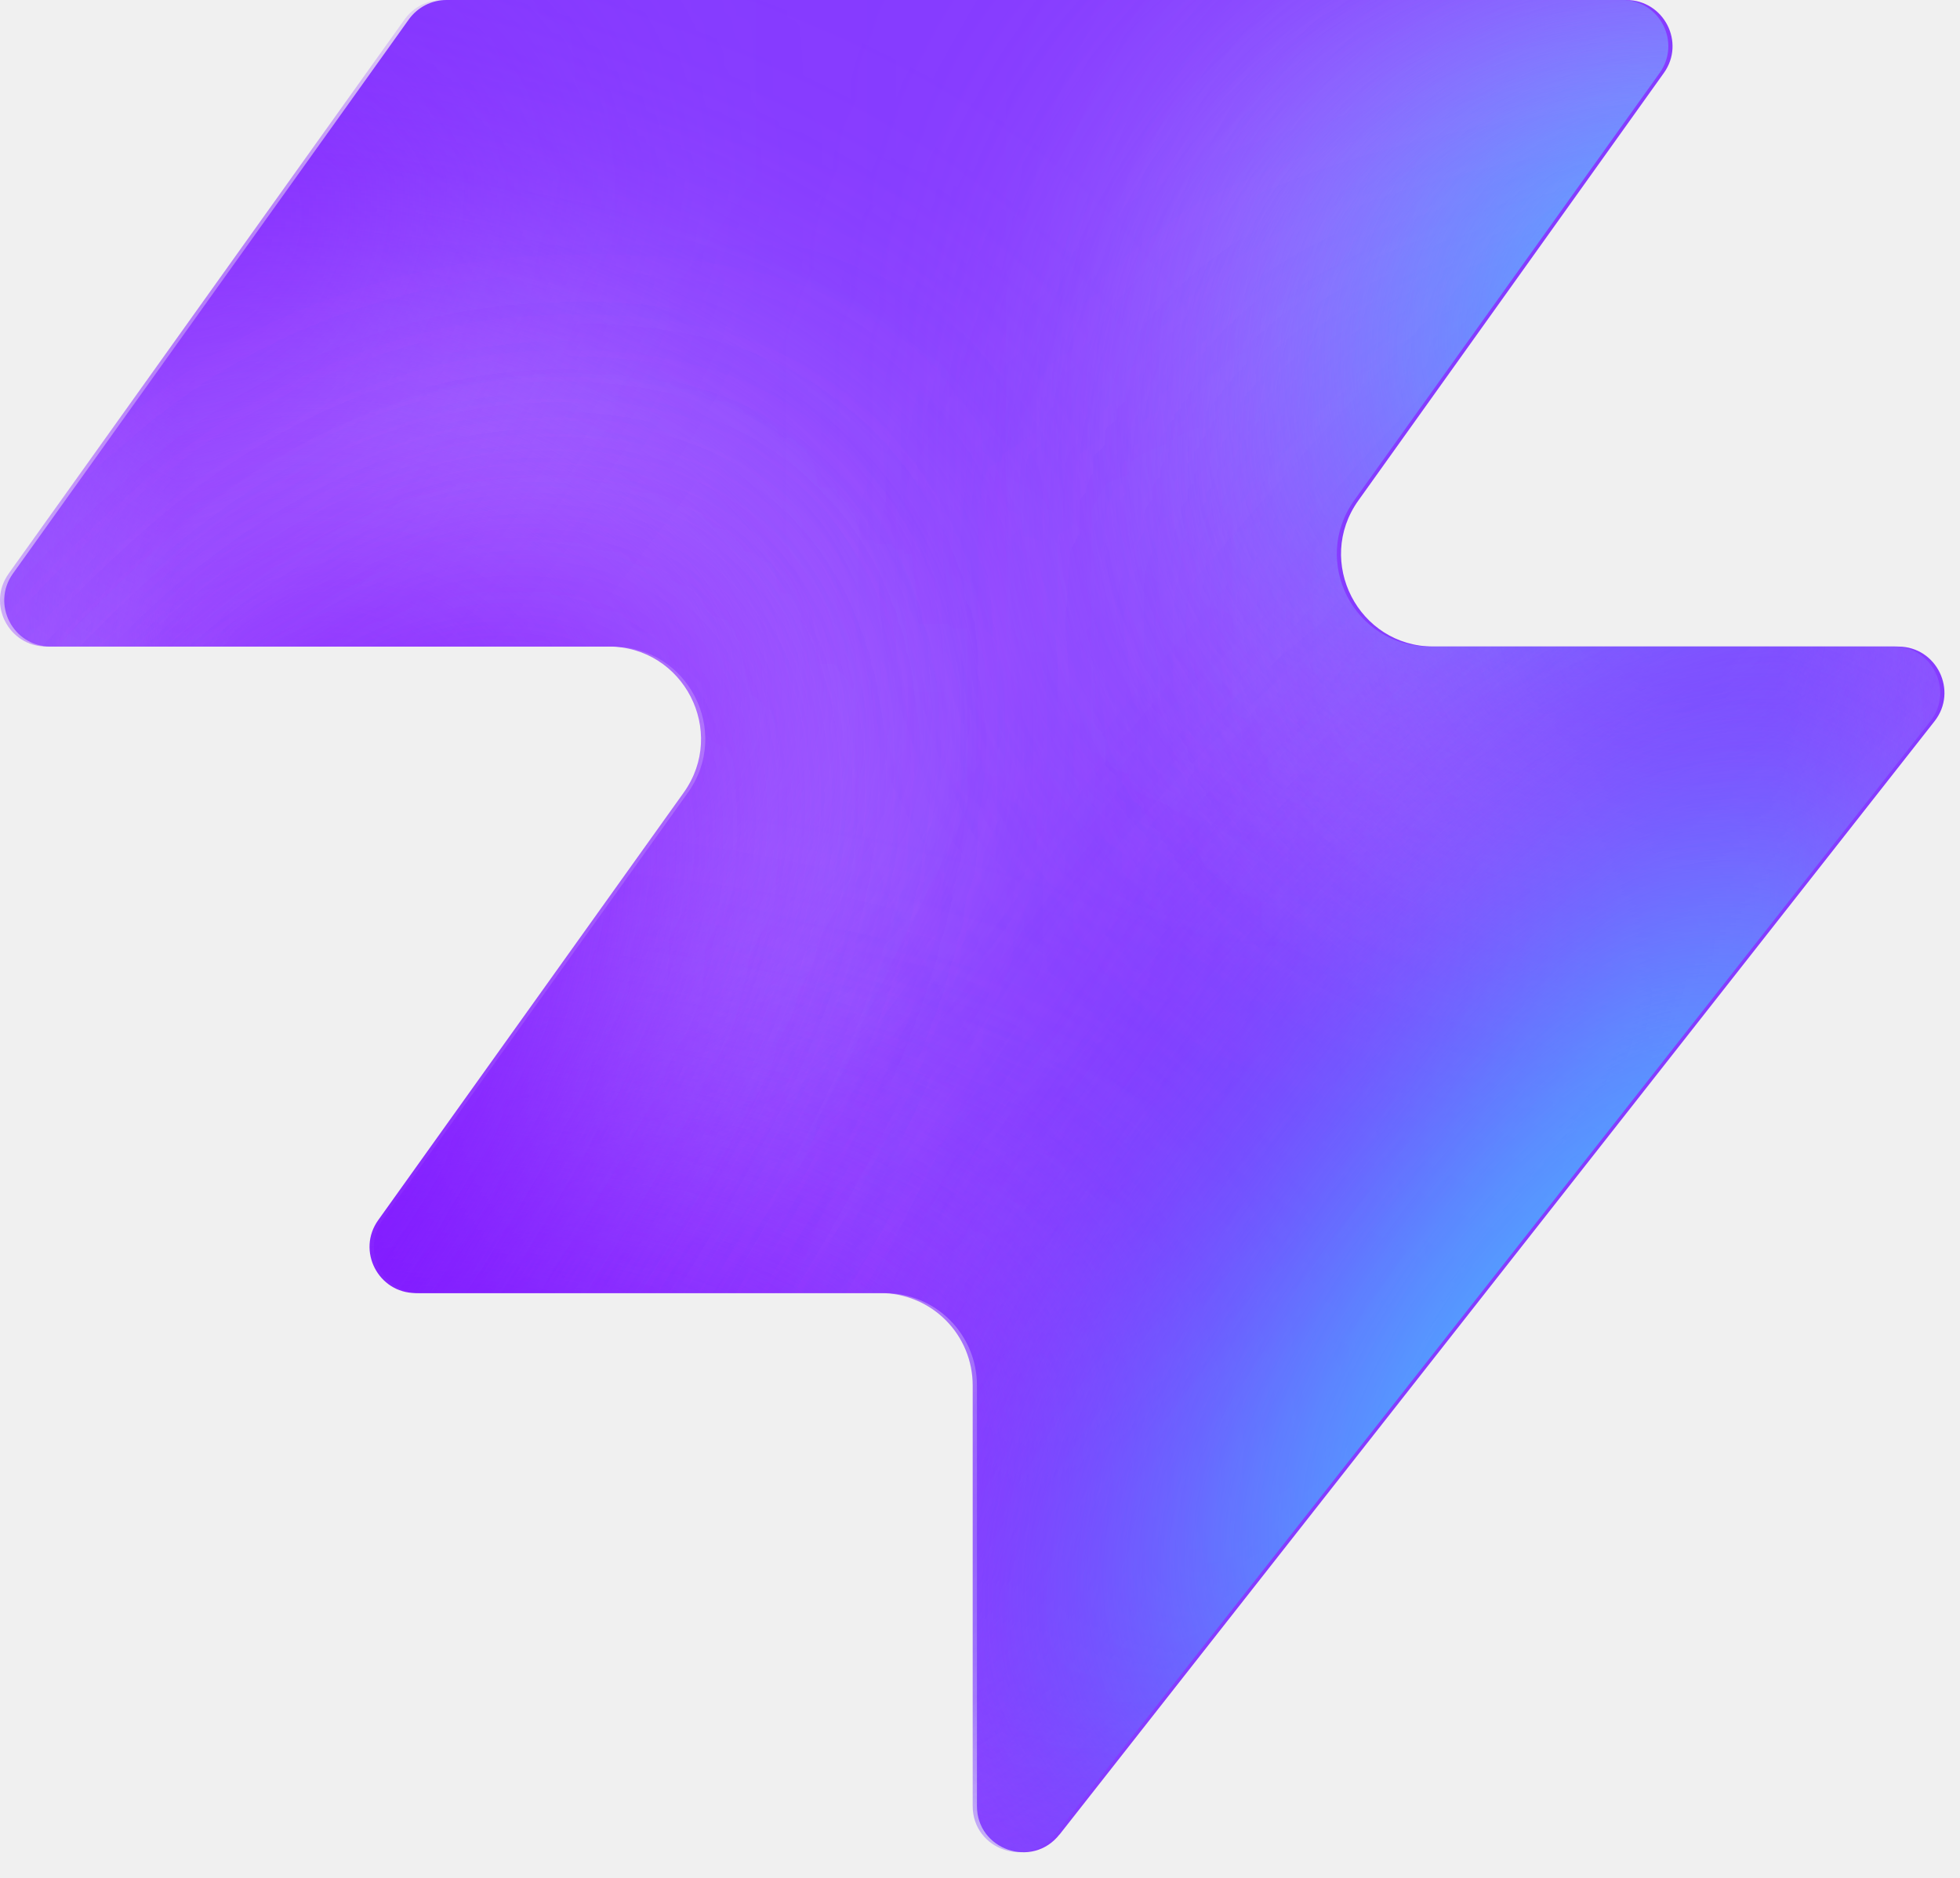
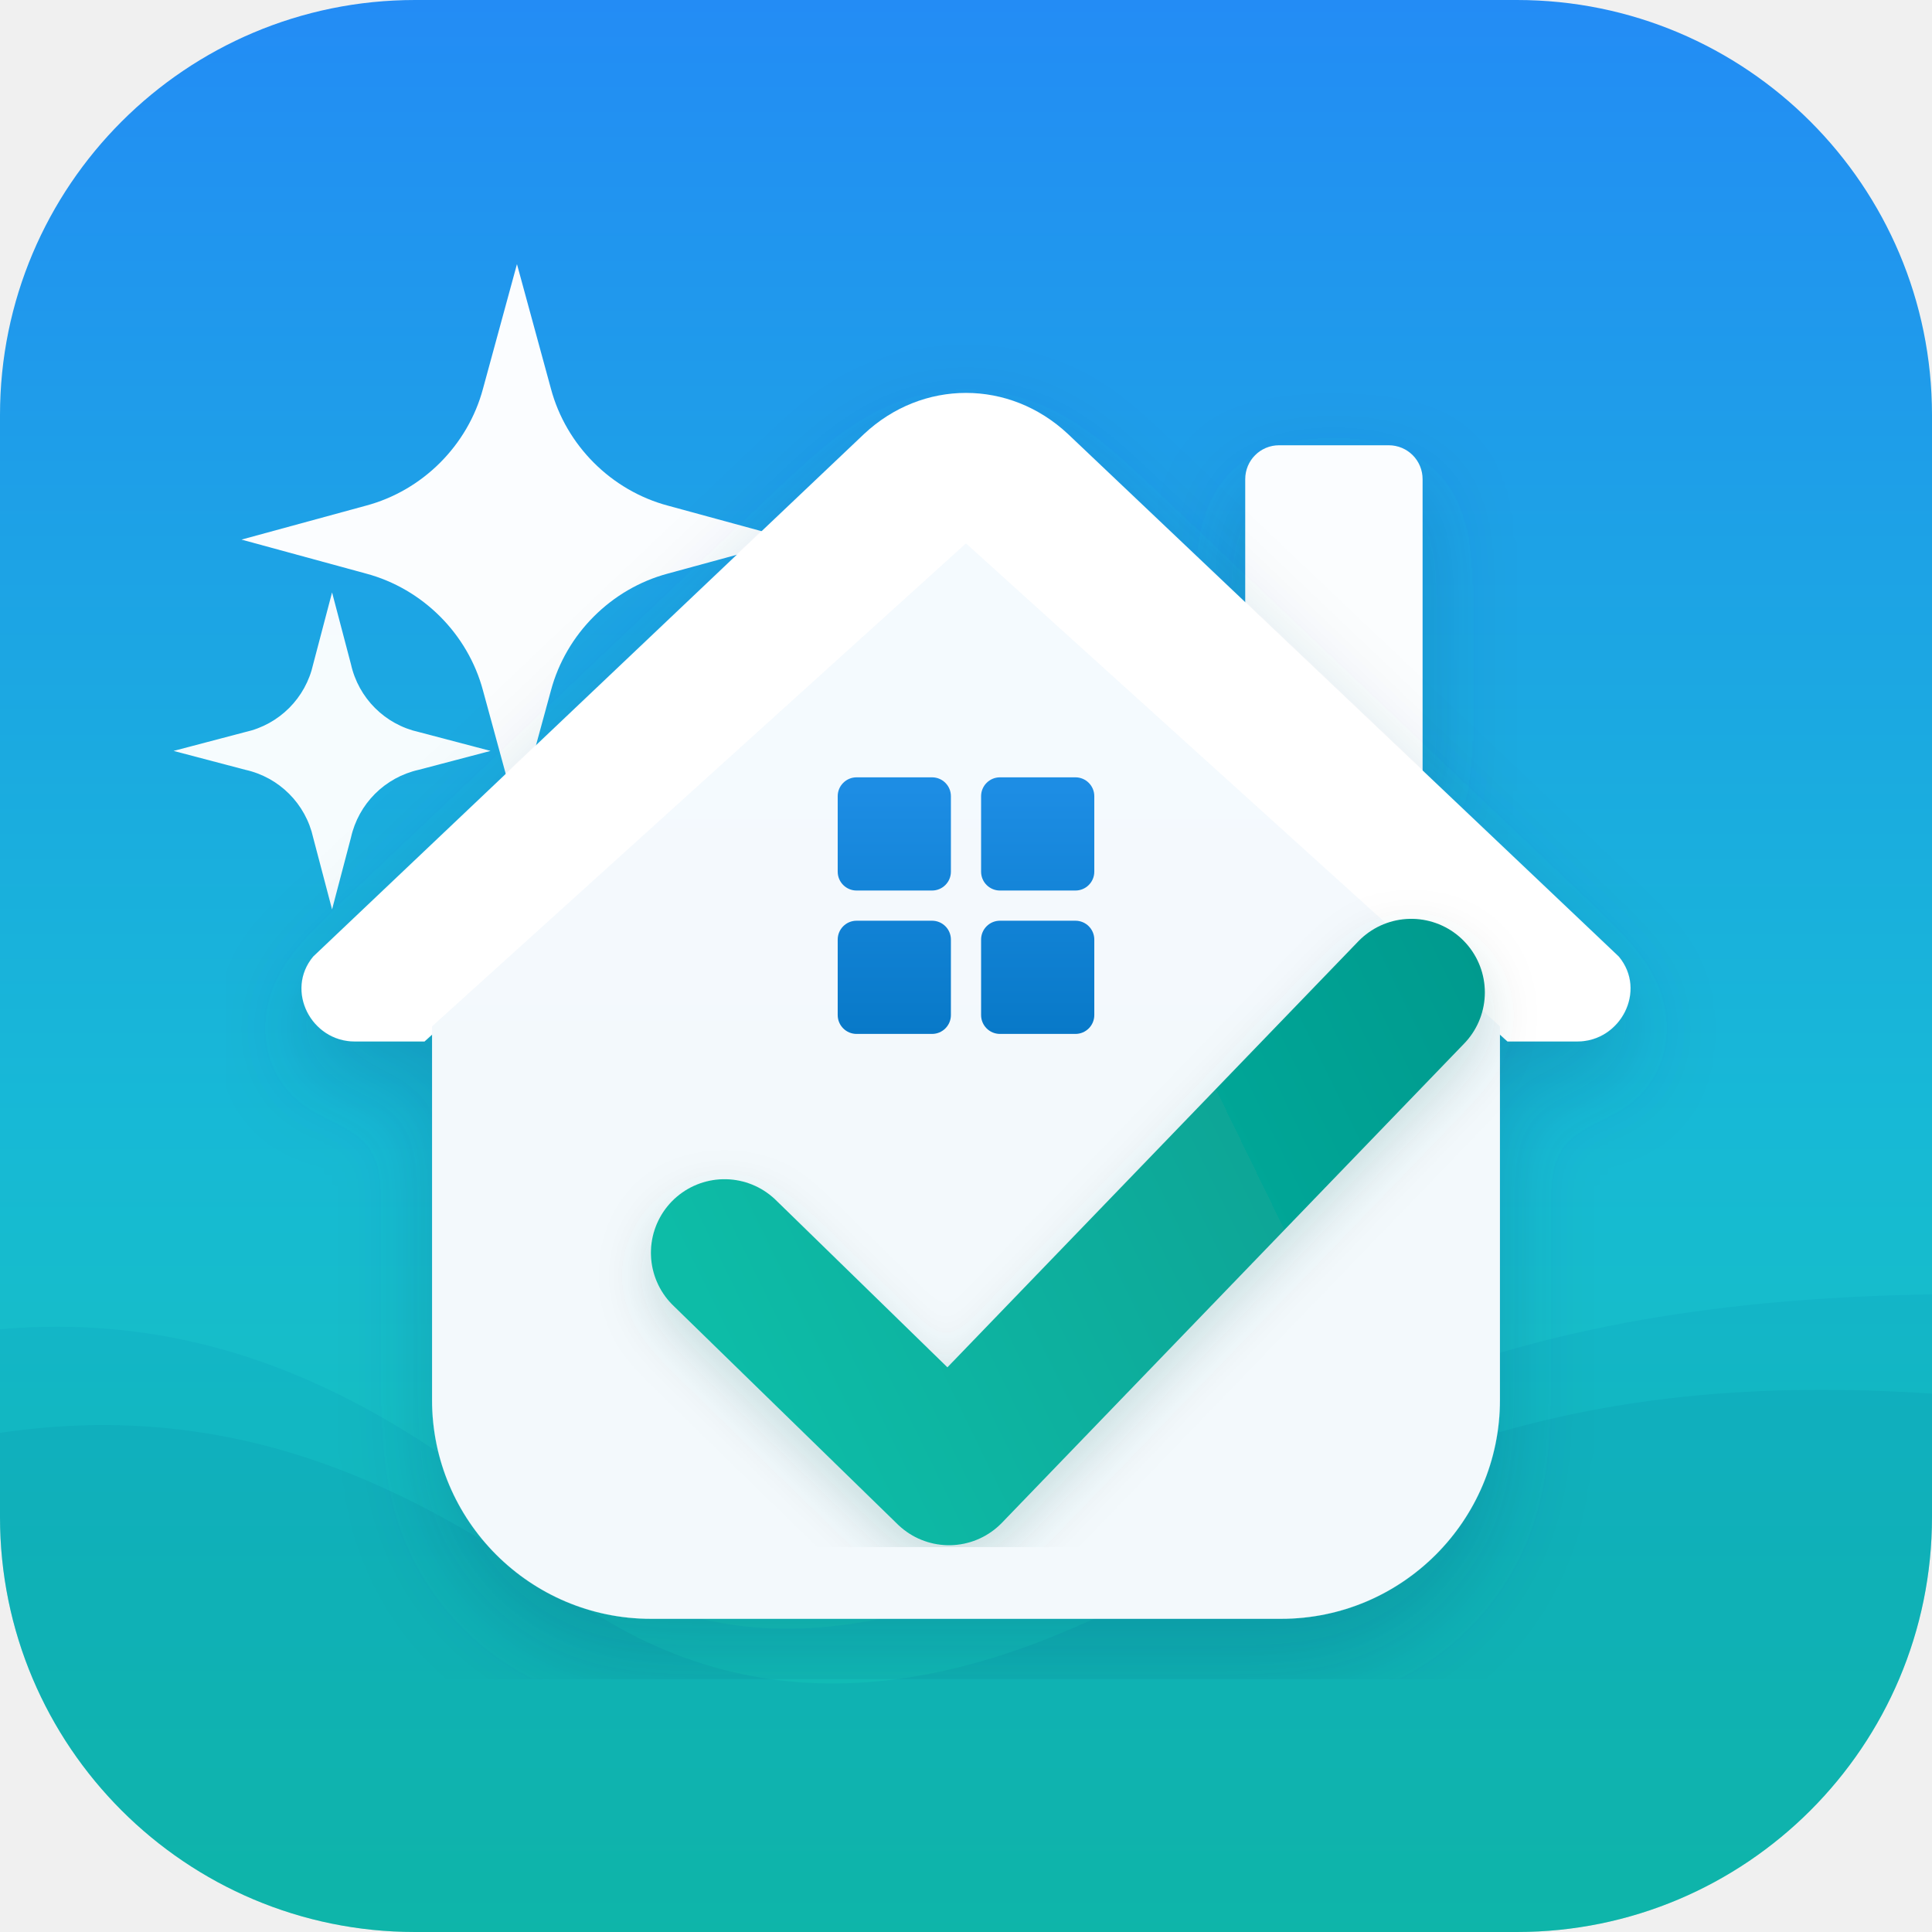
- <svg xmlns="http://www.w3.org/2000/svg" width="48" height="46" fill="none" viewBox="0 0 48 46">
-   <path fill="#863bff" d="M25.946 44.938c-.664.845-2.021.375-2.021-.698V33.937a2.26 2.26 0 0 0-2.262-2.262H10.287c-.92 0-1.456-1.04-.92-1.788l7.48-10.471c1.07-1.497 0-3.578-1.842-3.578H1.237c-.92 0-1.456-1.04-.92-1.788L10.013.474c.214-.297.556-.474.92-.474h28.894c.92 0 1.456 1.04.92 1.788l-7.48 10.471c-1.07 1.498 0 3.579 1.842 3.579h11.377c.943 0 1.473 1.088.89 1.83L25.947 44.94z" style="fill:#863bff;fill:color(display-p3 .525 .23 1);fill-opacity:1" />
-   <mask id="a" width="48" height="46" x="0" y="0" maskUnits="userSpaceOnUse" style="mask-type:alpha">
-     <path fill="#000" d="M25.842 44.938c-.664.844-2.021.375-2.021-.698V33.937a2.26 2.26 0 0 0-2.262-2.262H10.183c-.92 0-1.456-1.04-.92-1.788l7.48-10.471c1.07-1.498 0-3.579-1.842-3.579H1.133c-.92 0-1.456-1.04-.92-1.787L9.91.473c.214-.297.556-.474.92-.474h28.894c.92 0 1.456 1.04.92 1.788l-7.48 10.471c-1.07 1.498 0 3.578 1.842 3.578h11.377c.943 0 1.473 1.088.89 1.832L25.843 44.94z" style="fill:#000;fill-opacity:1" />
-   </mask>
-   <g mask="url(#a)">
-     <g filter="url(#b)">
-       <ellipse cx="5.508" cy="14.704" fill="#ede6ff" rx="5.508" ry="14.704" style="fill:#ede6ff;fill:color(display-p3 .927 .903 1);fill-opacity:1" transform="matrix(.00324 1 1 -.00324 -4.47 31.516)" />
+ <svg xmlns="http://www.w3.org/2000/svg" width="1024" height="1024" viewBox="0 0 1024 1024" fill="none" role="img" aria-labelledby="title desc">
+   <defs>
+     <linearGradient id="bgGradient" x1="512" y1="0" x2="512" y2="1024" gradientUnits="userSpaceOnUse">
+       <stop offset="0" stop-color="#238CF5" />
+       <stop offset="0.58" stop-color="#17B9D6" />
+       <stop offset="1" stop-color="#12C7A7" />
+     </linearGradient>
+     <linearGradient id="checkGradient" x1="362" y1="672" x2="768" y2="474" gradientUnits="userSpaceOnUse">
+       <stop offset="0" stop-color="#0FBCA7" />
+       <stop offset="1" stop-color="#029A8E" />
+     </linearGradient>
+     <linearGradient id="windowGradient" x1="512" y1="418" x2="512" y2="548" gradientUnits="userSpaceOnUse">
+       <stop offset="0" stop-color="#1D8DE4" />
+       <stop offset="1" stop-color="#0879C8" />
+     </linearGradient>
+     <filter id="softShadow" x="120" y="130" width="790" height="760" filterUnits="userSpaceOnUse" color-interpolation-filters="sRGB">
+       <feDropShadow dx="0" dy="22" stdDeviation="24" flood-color="#004B69" flood-opacity="0.22" />
+     </filter>
+     <filter id="smallShadow" x="300" y="430" width="520" height="390" filterUnits="userSpaceOnUse" color-interpolation-filters="sRGB">
+       <feDropShadow dx="0" dy="12" stdDeviation="14" flood-color="#005B60" flood-opacity="0.18" />
+     </filter>
+     <clipPath id="roundedApp">
+       <rect width="1024" height="1024" rx="220" />
+     </clipPath>
+   </defs>
+   <g clip-path="url(#roundedApp)">
+     <rect width="1024" height="1024" rx="220" fill="url(#bgGradient)" />
+     <path d="M-80 720C90 670 203 740 298 820C388 896 500 858 589 811C711 747 811 676 1104 687V1060H-80V720Z" fill="#0795B8" opacity="0.18" />
+     <path d="M-70 776C105 720 218 789 306 849C415 924 528 890 626 834C759 758 875 717 1098 746V1064H-70V776Z" fill="#007C9F" opacity="0.14" />
+     <path d="M274 140L292 206C300 236 324 260 354 268L420 286L354 304C324 312 300 336 292 366L274 432L256 366C248 336 224 312 194 304L128 286L194 268C224 260 248 236 256 206L274 140Z" fill="white" opacity="0.98" />
+     <path d="M176 314L186 352C190 370 204 384 222 388L260 398L222 408C204 412 190 426 186 444L176 482L166 444C162 426 148 412 130 408L92 398L130 388C148 384 162 370 166 352L176 314Z" fill="white" opacity="0.96" />
+     <path d="M660 254C660 244 668 236 678 236H736C746 236 754 244 754 254V418H660V254Z" fill="white" opacity="0.98" filter="url(#softShadow)" />
+     <g filter="url(#softShadow)">
+       <path d="M229 544V742C229 806 281 858 345 858H679C743 858 795 806 795 742V544L512 288L229 544Z" fill="white" />
+       <path d="M188 552C165 552 151 525 166 507L458 230C489 201 535 201 566 230L858 507C873 525 859 552 836 552H799L512 292L225 552H188Z" fill="white" />
+       <path d="M229 544V742C229 806 281 858 345 858H679C743 858 795 806 795 742V544L512 288L229 544Z" fill="url(#windowGradient)" opacity="0.05" />
    </g>
-     <g filter="url(#c)">
-       <ellipse cx="10.399" cy="29.851" fill="#ede6ff" rx="10.399" ry="29.851" style="fill:#ede6ff;fill:color(display-p3 .927 .903 1);fill-opacity:1" transform="matrix(.00324 1 1 -.00324 -39.328 7.883)" />
+     <g fill="url(#windowGradient)">
+       <rect x="444" y="412" width="60" height="60" rx="10" />
+       <rect x="520" y="412" width="60" height="60" rx="10" />
+       <rect x="444" y="488" width="60" height="60" rx="10" />
+       <rect x="520" y="488" width="60" height="60" rx="10" />
    </g>
-     <g filter="url(#d)">
-       <ellipse cx="5.508" cy="30.487" fill="#7e14ff" rx="5.508" ry="30.487" style="fill:#7e14ff;fill:color(display-p3 .492 .077 1);fill-opacity:1" transform="rotate(89.814 -25.913 -14.639)scale(1 -1)" />
-     </g>
-     <g filter="url(#e)">
-       <ellipse cx="5.508" cy="30.599" fill="#7e14ff" rx="5.508" ry="30.599" style="fill:#7e14ff;fill:color(display-p3 .492 .077 1);fill-opacity:1" transform="rotate(89.814 -32.644 -3.334)scale(1 -1)" />
-     </g>
-     <g filter="url(#f)">
-       <ellipse cx="5.508" cy="30.599" fill="#7e14ff" rx="5.508" ry="30.599" style="fill:#7e14ff;fill:color(display-p3 .492 .077 1);fill-opacity:1" transform="matrix(.00324 1 1 -.00324 -34.34 30.47)" />
-     </g>
-     <g filter="url(#g)">
-       <ellipse cx="14.072" cy="22.078" fill="#ede6ff" rx="14.072" ry="22.078" style="fill:#ede6ff;fill:color(display-p3 .927 .903 1);fill-opacity:1" transform="rotate(93.35 24.506 48.493)scale(-1 1)" />
-     </g>
-     <g filter="url(#h)">
-       <ellipse cx="3.47" cy="21.501" fill="#7e14ff" rx="3.47" ry="21.501" style="fill:#7e14ff;fill:color(display-p3 .492 .077 1);fill-opacity:1" transform="rotate(89.009 28.708 47.59)scale(-1 1)" />
-     </g>
-     <g filter="url(#i)">
-       <ellipse cx="3.47" cy="21.501" fill="#7e14ff" rx="3.47" ry="21.501" style="fill:#7e14ff;fill:color(display-p3 .492 .077 1);fill-opacity:1" transform="rotate(89.009 28.708 47.59)scale(-1 1)" />
-     </g>
-     <g filter="url(#j)">
-       <ellipse cx=".387" cy="8.972" fill="#7e14ff" rx="4.407" ry="29.108" style="fill:#7e14ff;fill:color(display-p3 .492 .077 1);fill-opacity:1" transform="rotate(39.51 .387 8.972)" />
-     </g>
-     <g filter="url(#k)">
-       <ellipse cx="47.523" cy="-6.092" fill="#7e14ff" rx="4.407" ry="29.108" style="fill:#7e14ff;fill:color(display-p3 .492 .077 1);fill-opacity:1" transform="rotate(37.892 47.523 -6.092)" />
-     </g>
-     <g filter="url(#l)">
-       <ellipse cx="41.412" cy="6.333" fill="#47bfff" rx="5.971" ry="9.665" style="fill:#47bfff;fill:color(display-p3 .28 .748 1);fill-opacity:1" transform="rotate(37.892 41.412 6.333)" />
-     </g>
-     <g filter="url(#m)">
-       <ellipse cx="-1.879" cy="38.332" fill="#7e14ff" rx="4.407" ry="29.108" style="fill:#7e14ff;fill:color(display-p3 .492 .077 1);fill-opacity:1" transform="rotate(37.892 -1.88 38.332)" />
-     </g>
-     <g filter="url(#n)">
-       <ellipse cx="-1.879" cy="38.332" fill="#7e14ff" rx="4.407" ry="29.108" style="fill:#7e14ff;fill:color(display-p3 .492 .077 1);fill-opacity:1" transform="rotate(37.892 -1.88 38.332)" />
-     </g>
-     <g filter="url(#o)">
-       <ellipse cx="35.651" cy="29.907" fill="#7e14ff" rx="4.407" ry="29.108" style="fill:#7e14ff;fill:color(display-p3 .492 .077 1);fill-opacity:1" transform="rotate(37.892 35.651 29.907)" />
-     </g>
-     <g filter="url(#p)">
-       <ellipse cx="38.418" cy="32.4" fill="#47bfff" rx="5.971" ry="15.297" style="fill:#47bfff;fill:color(display-p3 .28 .748 1);fill-opacity:1" transform="rotate(37.892 38.418 32.4)" />
-     </g>
+     <path filter="url(#smallShadow)" d="M384 664L503 780L748 526" stroke="url(#checkGradient)" stroke-width="78" stroke-linecap="round" stroke-linejoin="round" />
  </g>
-   <defs>
-     <filter id="b" width="60.045" height="41.654" x="-19.77" y="16.149" color-interpolation-filters="sRGB" filterUnits="userSpaceOnUse">
-       <feFlood flood-opacity="0" result="BackgroundImageFix" />
-       <feBlend in="SourceGraphic" in2="BackgroundImageFix" result="shape" />
-       <feGaussianBlur result="effect1_foregroundBlur_2002_17158" stdDeviation="7.659" />
-     </filter>
-     <filter id="c" width="90.34" height="51.437" x="-54.613" y="-7.533" color-interpolation-filters="sRGB" filterUnits="userSpaceOnUse">
-       <feFlood flood-opacity="0" result="BackgroundImageFix" />
-       <feBlend in="SourceGraphic" in2="BackgroundImageFix" result="shape" />
-       <feGaussianBlur result="effect1_foregroundBlur_2002_17158" stdDeviation="7.659" />
-     </filter>
-     <filter id="d" width="79.355" height="29.4" x="-49.64" y="2.03" color-interpolation-filters="sRGB" filterUnits="userSpaceOnUse">
-       <feFlood flood-opacity="0" result="BackgroundImageFix" />
-       <feBlend in="SourceGraphic" in2="BackgroundImageFix" result="shape" />
-       <feGaussianBlur result="effect1_foregroundBlur_2002_17158" stdDeviation="4.596" />
-     </filter>
-     <filter id="e" width="79.579" height="29.4" x="-45.045" y="20.029" color-interpolation-filters="sRGB" filterUnits="userSpaceOnUse">
-       <feFlood flood-opacity="0" result="BackgroundImageFix" />
-       <feBlend in="SourceGraphic" in2="BackgroundImageFix" result="shape" />
-       <feGaussianBlur result="effect1_foregroundBlur_2002_17158" stdDeviation="4.596" />
-     </filter>
-     <filter id="f" width="79.579" height="29.4" x="-43.513" y="21.178" color-interpolation-filters="sRGB" filterUnits="userSpaceOnUse">
-       <feFlood flood-opacity="0" result="BackgroundImageFix" />
-       <feBlend in="SourceGraphic" in2="BackgroundImageFix" result="shape" />
-       <feGaussianBlur result="effect1_foregroundBlur_2002_17158" stdDeviation="4.596" />
-     </filter>
-     <filter id="g" width="74.749" height="58.852" x="15.756" y="-17.901" color-interpolation-filters="sRGB" filterUnits="userSpaceOnUse">
-       <feFlood flood-opacity="0" result="BackgroundImageFix" />
-       <feBlend in="SourceGraphic" in2="BackgroundImageFix" result="shape" />
-       <feGaussianBlur result="effect1_foregroundBlur_2002_17158" stdDeviation="7.659" />
-     </filter>
-     <filter id="h" width="61.377" height="25.362" x="23.548" y="2.284" color-interpolation-filters="sRGB" filterUnits="userSpaceOnUse">
-       <feFlood flood-opacity="0" result="BackgroundImageFix" />
-       <feBlend in="SourceGraphic" in2="BackgroundImageFix" result="shape" />
-       <feGaussianBlur result="effect1_foregroundBlur_2002_17158" stdDeviation="4.596" />
-     </filter>
-     <filter id="i" width="61.377" height="25.362" x="23.548" y="2.284" color-interpolation-filters="sRGB" filterUnits="userSpaceOnUse">
-       <feFlood flood-opacity="0" result="BackgroundImageFix" />
-       <feBlend in="SourceGraphic" in2="BackgroundImageFix" result="shape" />
-       <feGaussianBlur result="effect1_foregroundBlur_2002_17158" stdDeviation="4.596" />
-     </filter>
-     <filter id="j" width="56.045" height="63.649" x="-27.636" y="-22.853" color-interpolation-filters="sRGB" filterUnits="userSpaceOnUse">
-       <feFlood flood-opacity="0" result="BackgroundImageFix" />
-       <feBlend in="SourceGraphic" in2="BackgroundImageFix" result="shape" />
-       <feGaussianBlur result="effect1_foregroundBlur_2002_17158" stdDeviation="4.596" />
-     </filter>
-     <filter id="k" width="54.814" height="64.646" x="20.116" y="-38.415" color-interpolation-filters="sRGB" filterUnits="userSpaceOnUse">
-       <feFlood flood-opacity="0" result="BackgroundImageFix" />
-       <feBlend in="SourceGraphic" in2="BackgroundImageFix" result="shape" />
-       <feGaussianBlur result="effect1_foregroundBlur_2002_17158" stdDeviation="4.596" />
-     </filter>
-     <filter id="l" width="33.541" height="35.313" x="24.641" y="-11.323" color-interpolation-filters="sRGB" filterUnits="userSpaceOnUse">
-       <feFlood flood-opacity="0" result="BackgroundImageFix" />
-       <feBlend in="SourceGraphic" in2="BackgroundImageFix" result="shape" />
-       <feGaussianBlur result="effect1_foregroundBlur_2002_17158" stdDeviation="4.596" />
-     </filter>
-     <filter id="m" width="54.814" height="64.646" x="-29.286" y="6.009" color-interpolation-filters="sRGB" filterUnits="userSpaceOnUse">
-       <feFlood flood-opacity="0" result="BackgroundImageFix" />
-       <feBlend in="SourceGraphic" in2="BackgroundImageFix" result="shape" />
-       <feGaussianBlur result="effect1_foregroundBlur_2002_17158" stdDeviation="4.596" />
-     </filter>
-     <filter id="n" width="54.814" height="64.646" x="-29.286" y="6.009" color-interpolation-filters="sRGB" filterUnits="userSpaceOnUse">
-       <feFlood flood-opacity="0" result="BackgroundImageFix" />
-       <feBlend in="SourceGraphic" in2="BackgroundImageFix" result="shape" />
-       <feGaussianBlur result="effect1_foregroundBlur_2002_17158" stdDeviation="4.596" />
-     </filter>
-     <filter id="o" width="54.814" height="64.646" x="8.244" y="-2.416" color-interpolation-filters="sRGB" filterUnits="userSpaceOnUse">
-       <feFlood flood-opacity="0" result="BackgroundImageFix" />
-       <feBlend in="SourceGraphic" in2="BackgroundImageFix" result="shape" />
-       <feGaussianBlur result="effect1_foregroundBlur_2002_17158" stdDeviation="4.596" />
-     </filter>
-     <filter id="p" width="39.409" height="43.623" x="18.713" y="10.588" color-interpolation-filters="sRGB" filterUnits="userSpaceOnUse">
-       <feFlood flood-opacity="0" result="BackgroundImageFix" />
-       <feBlend in="SourceGraphic" in2="BackgroundImageFix" result="shape" />
-       <feGaussianBlur result="effect1_foregroundBlur_2002_17158" stdDeviation="4.596" />
-     </filter>
-   </defs>
</svg>
